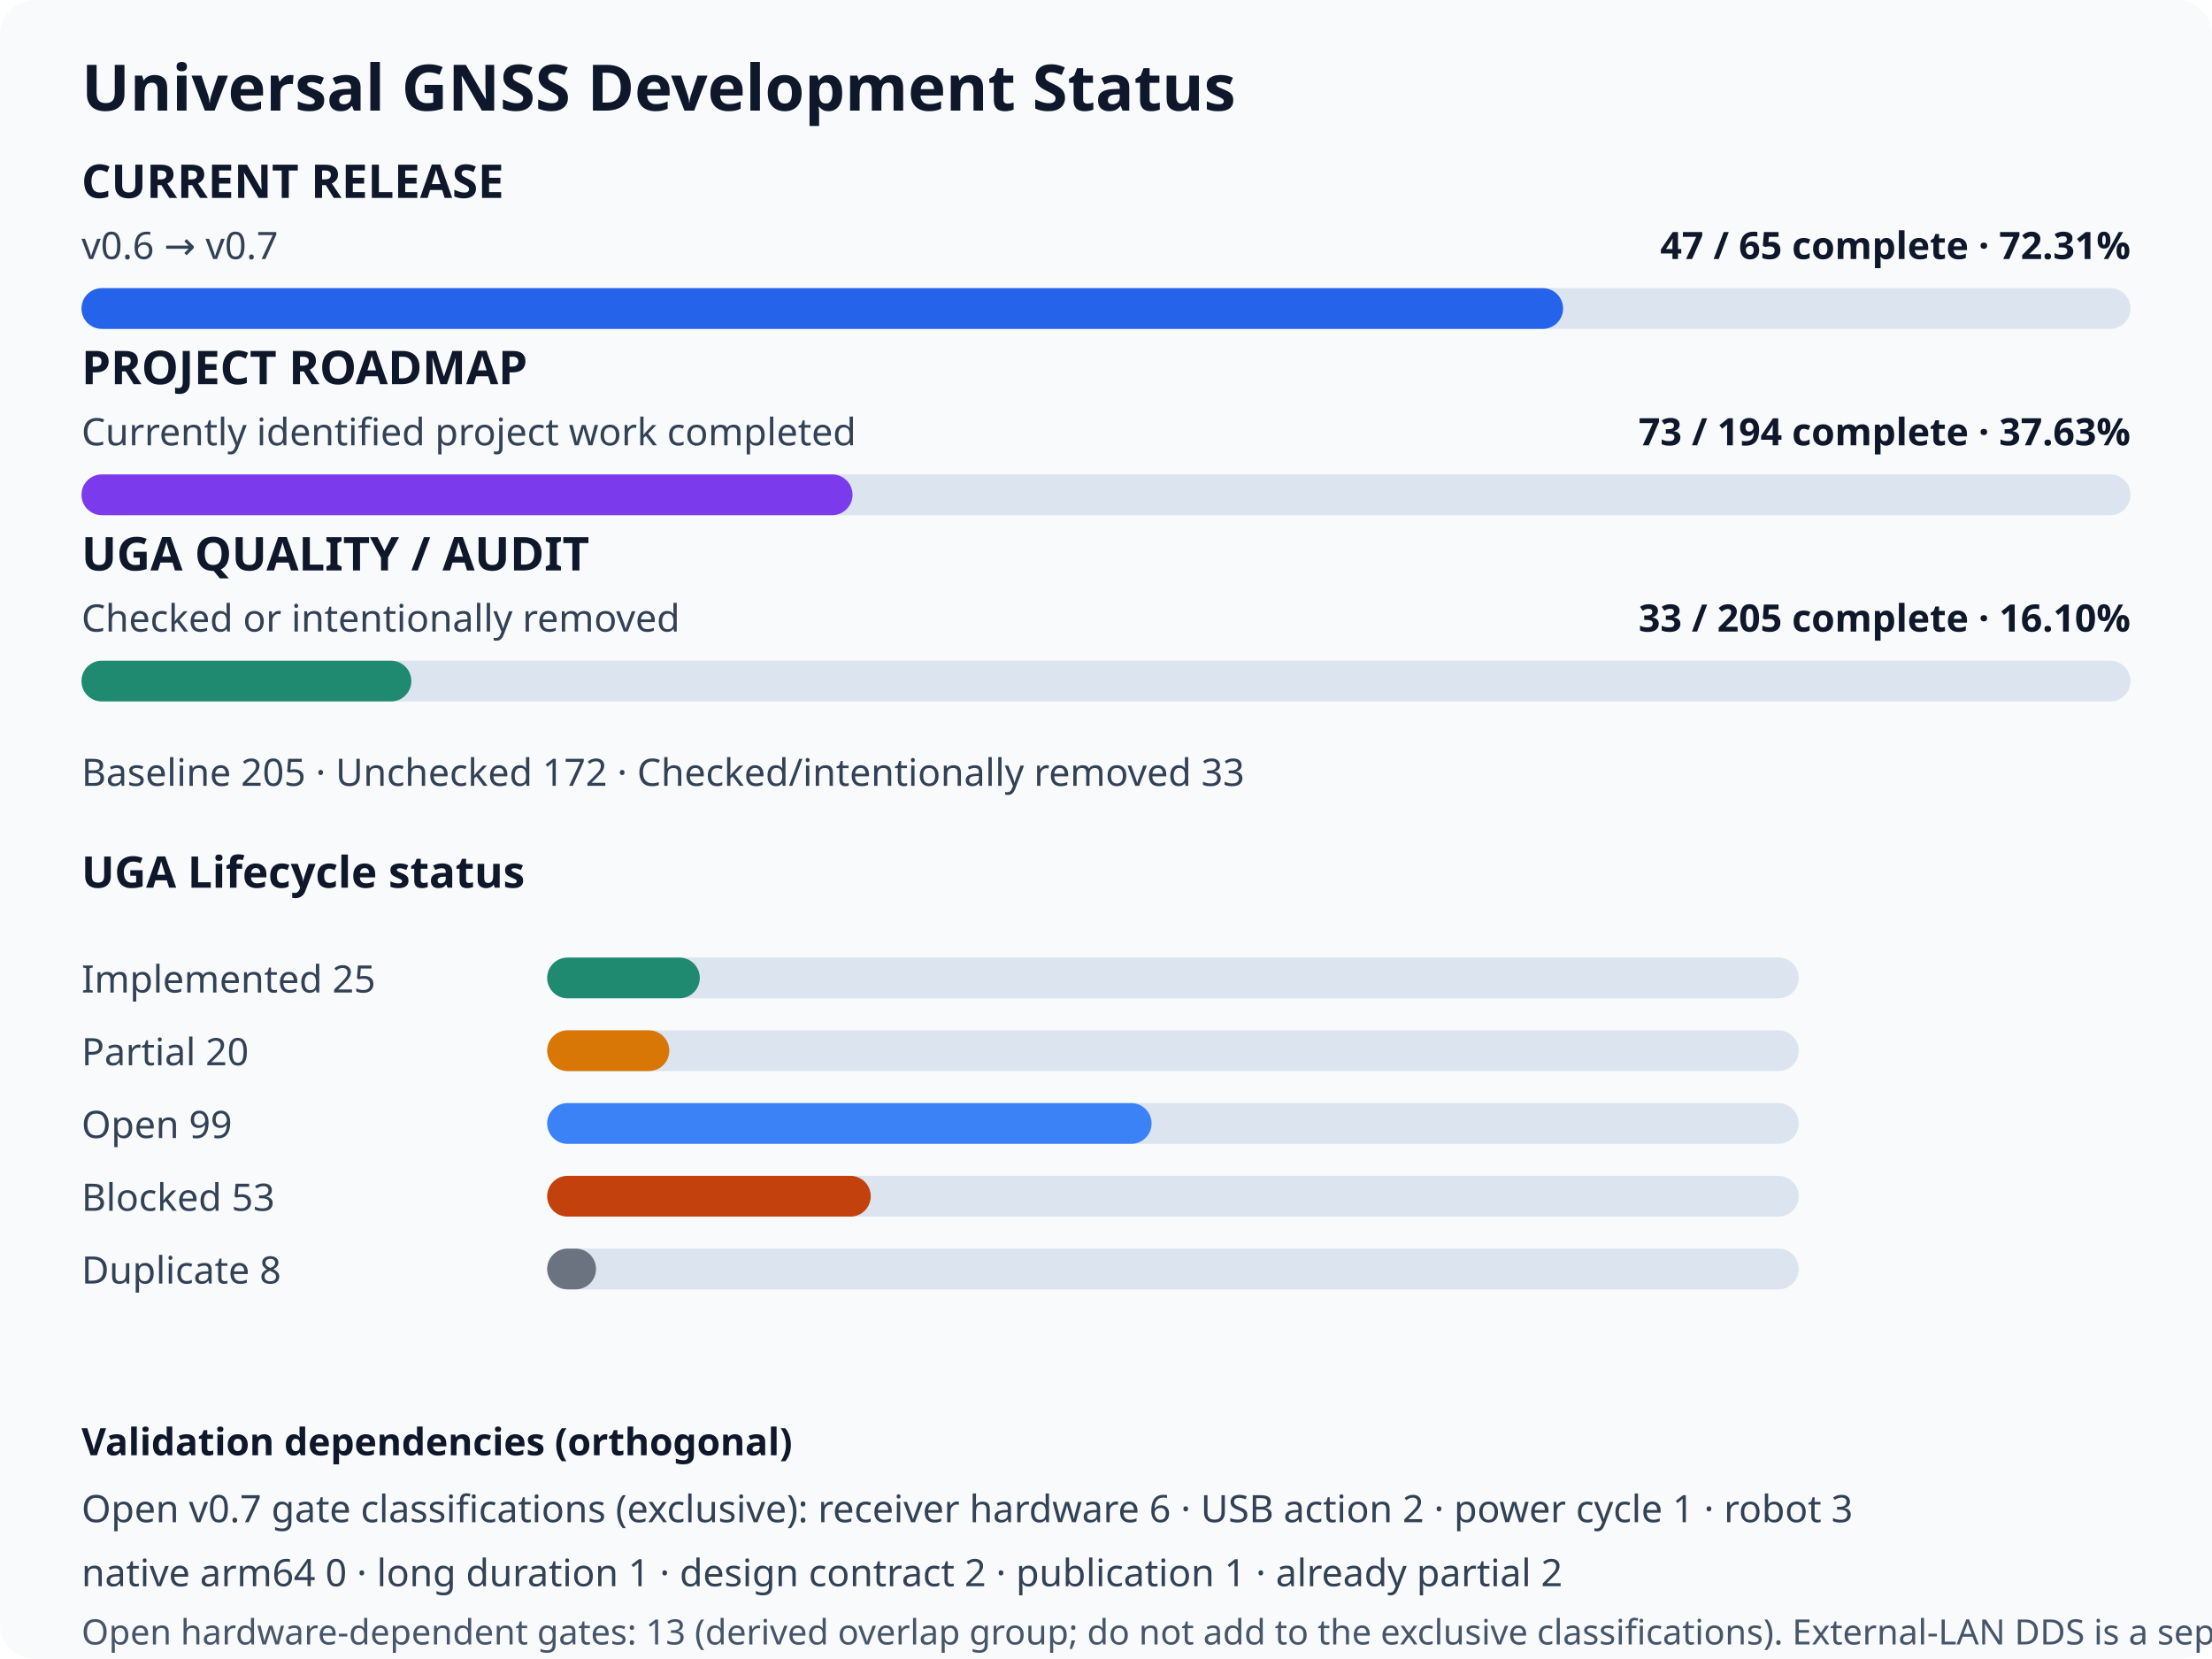
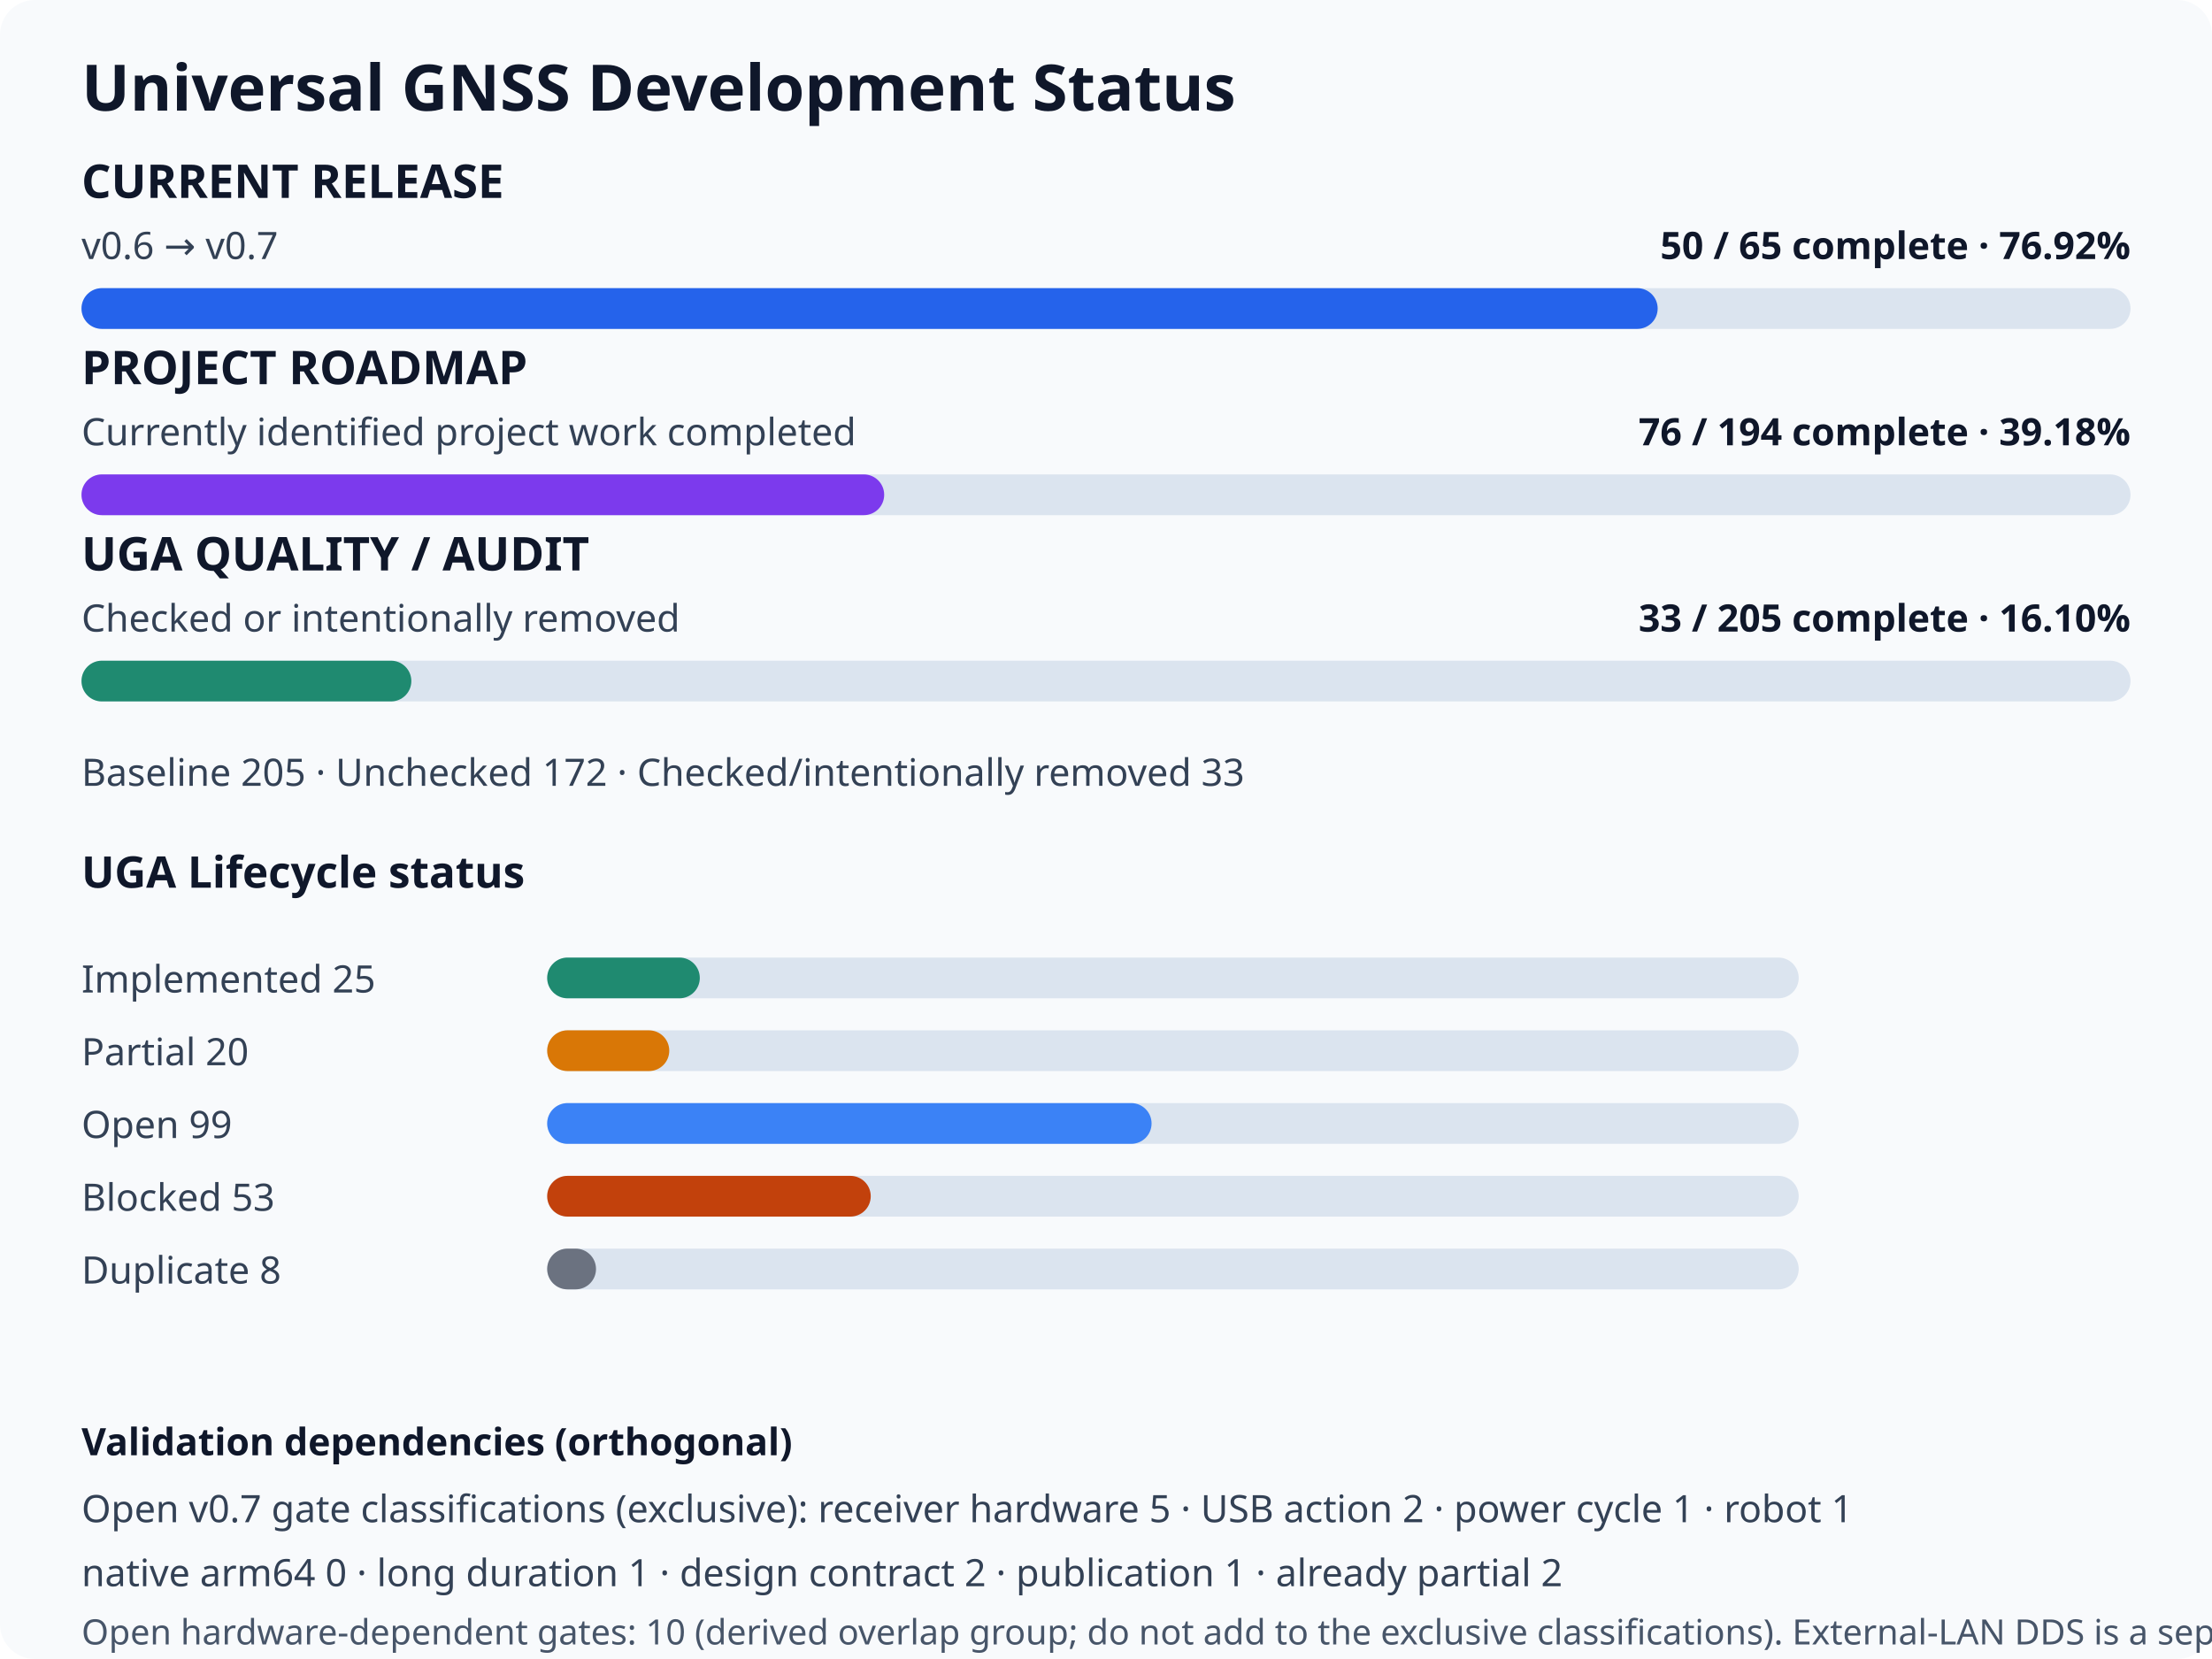
<svg xmlns="http://www.w3.org/2000/svg" viewBox="0 0 760 570" role="img" aria-labelledby="title desc">
  <rect width="760" height="570" fill="#f8fafc" rx="12" />
  <text x="28" y="38" font-family="sans-serif" font-size="22" font-weight="700" fill="#0f172a">Universal GNSS Development Status</text>
  <text x="28" y="68" font-family="sans-serif" font-size="16" font-weight="700" fill="#0f172a">CURRENT RELEASE</text>
  <text x="28" y="89" font-family="sans-serif" font-size="13" fill="#334155">v0.6 → v0.7</text>
-   <text x="732" y="89" text-anchor="end" font-family="sans-serif" font-size="13" font-weight="700" fill="#0f172a">47 / 65 complete · 72.31%</text>
+   <text x="732" y="89" text-anchor="end" font-family="sans-serif" font-size="13" font-weight="700" fill="#0f172a">50 / 65 complete · 76.92%</text>
  <rect x="28" y="99" width="704" height="14" rx="7" fill="#dbe4ef" />
-   <rect x="28" y="99" width="509.05" height="14" rx="7" fill="#2563eb" />
+   <rect x="28" y="99" width="541.54" height="14" rx="7" fill="#2563eb" />
  <text x="28" y="132" font-family="sans-serif" font-size="16" font-weight="700" fill="#0f172a">PROJECT ROADMAP</text>
  <text x="28" y="153" font-family="sans-serif" font-size="13" fill="#334155">Currently identified project work completed</text>
-   <text x="732" y="153" text-anchor="end" font-family="sans-serif" font-size="13" font-weight="700" fill="#0f172a">73 / 194 complete · 37.63%</text>
+   <text x="732" y="153" text-anchor="end" font-family="sans-serif" font-size="13" font-weight="700" fill="#0f172a">76 / 194 complete · 39.18%</text>
  <rect x="28" y="163" width="704" height="14" rx="7" fill="#dbe4ef" />
-   <rect x="28" y="163" width="264.91" height="14" rx="7" fill="#7c3aed" />
+   <rect x="28" y="163" width="275.79" height="14" rx="7" fill="#7c3aed" />
  <text x="28" y="196" font-family="sans-serif" font-size="16" font-weight="700" fill="#0f172a">UGA QUALITY / AUDIT</text>
  <text x="28" y="217" font-family="sans-serif" font-size="13" fill="#334155">Checked or intentionally removed</text>
  <text x="732" y="217" text-anchor="end" font-family="sans-serif" font-size="13" font-weight="700" fill="#0f172a">33 / 205 complete · 16.10%</text>
  <rect x="28" y="227" width="704" height="14" rx="7" fill="#dbe4ef" />
  <rect x="28" y="227" width="113.33" height="14" rx="7" fill="#1f8a70" />
  <text x="28" y="270" font-family="sans-serif" font-size="13" fill="#334155">Baseline 205 · Unchecked 172 · Checked/intentionally removed 33</text>
  <text x="28" y="305" font-family="sans-serif" font-size="15" font-weight="700" fill="#0f172a">UGA Lifecycle status</text>
  <text x="28" y="341" font-family="sans-serif" font-size="13" fill="#334155">Implemented 25</text>
  <rect x="188" y="329" width="430" height="14" rx="7" fill="#dbe4ef" />
  <rect x="188" y="329" width="52.44" height="14" rx="7" fill="#1f8a70" />
  <text x="28" y="366" font-family="sans-serif" font-size="13" fill="#334155">Partial 20</text>
  <rect x="188" y="354" width="430" height="14" rx="7" fill="#dbe4ef" />
  <rect x="188" y="354" width="41.95" height="14" rx="7" fill="#d97706" />
  <text x="28" y="391" font-family="sans-serif" font-size="13" fill="#334155">Open 99</text>
  <rect x="188" y="379" width="430" height="14" rx="7" fill="#dbe4ef" />
  <rect x="188" y="379" width="207.66" height="14" rx="7" fill="#3b82f6" />
  <text x="28" y="416" font-family="sans-serif" font-size="13" fill="#334155">Blocked 53</text>
  <rect x="188" y="404" width="430" height="14" rx="7" fill="#dbe4ef" />
  <rect x="188" y="404" width="111.17" height="14" rx="7" fill="#c2410c" />
  <text x="28" y="441" font-family="sans-serif" font-size="13" fill="#334155">Duplicate 8</text>
  <rect x="188" y="429" width="430" height="14" rx="7" fill="#dbe4ef" />
  <rect x="188" y="429" width="16.78" height="14" rx="7" fill="#6b7280" />
  <text x="28" y="500" font-family="sans-serif" font-size="13" font-weight="700" fill="#0f172a">Validation dependencies (orthogonal)</text>
-   <text x="28" y="523" font-family="sans-serif" font-size="13" fill="#334155">Open v0.7 gate classifications (exclusive): receiver hardware 6 · USB action 2 · power cycle 1 · robot 3</text>
+   <text x="28" y="523" font-family="sans-serif" font-size="13" fill="#334155">Open v0.7 gate classifications (exclusive): receiver hardware 5 · USB action 2 · power cycle 1 · robot 1</text>
  <text x="28" y="545" font-family="sans-serif" font-size="13" fill="#334155">native arm64 0 · long duration 1 · design contract 2 · publication 1 · already partial 2</text>
-   <text x="28" y="565" font-family="sans-serif" font-size="12" fill="#475569">Open hardware-dependent gates: 13 (derived overlap group; do not add to the exclusive classifications). External-LAN DDS is a separate completed acceptance matrix outside the 65-item checklist.</text>
+   <text x="28" y="565" font-family="sans-serif" font-size="12" fill="#475569">Open hardware-dependent gates: 10 (derived overlap group; do not add to the exclusive classifications). External-LAN DDS is a separate completed acceptance matrix outside the 65-item checklist.</text>
</svg>
